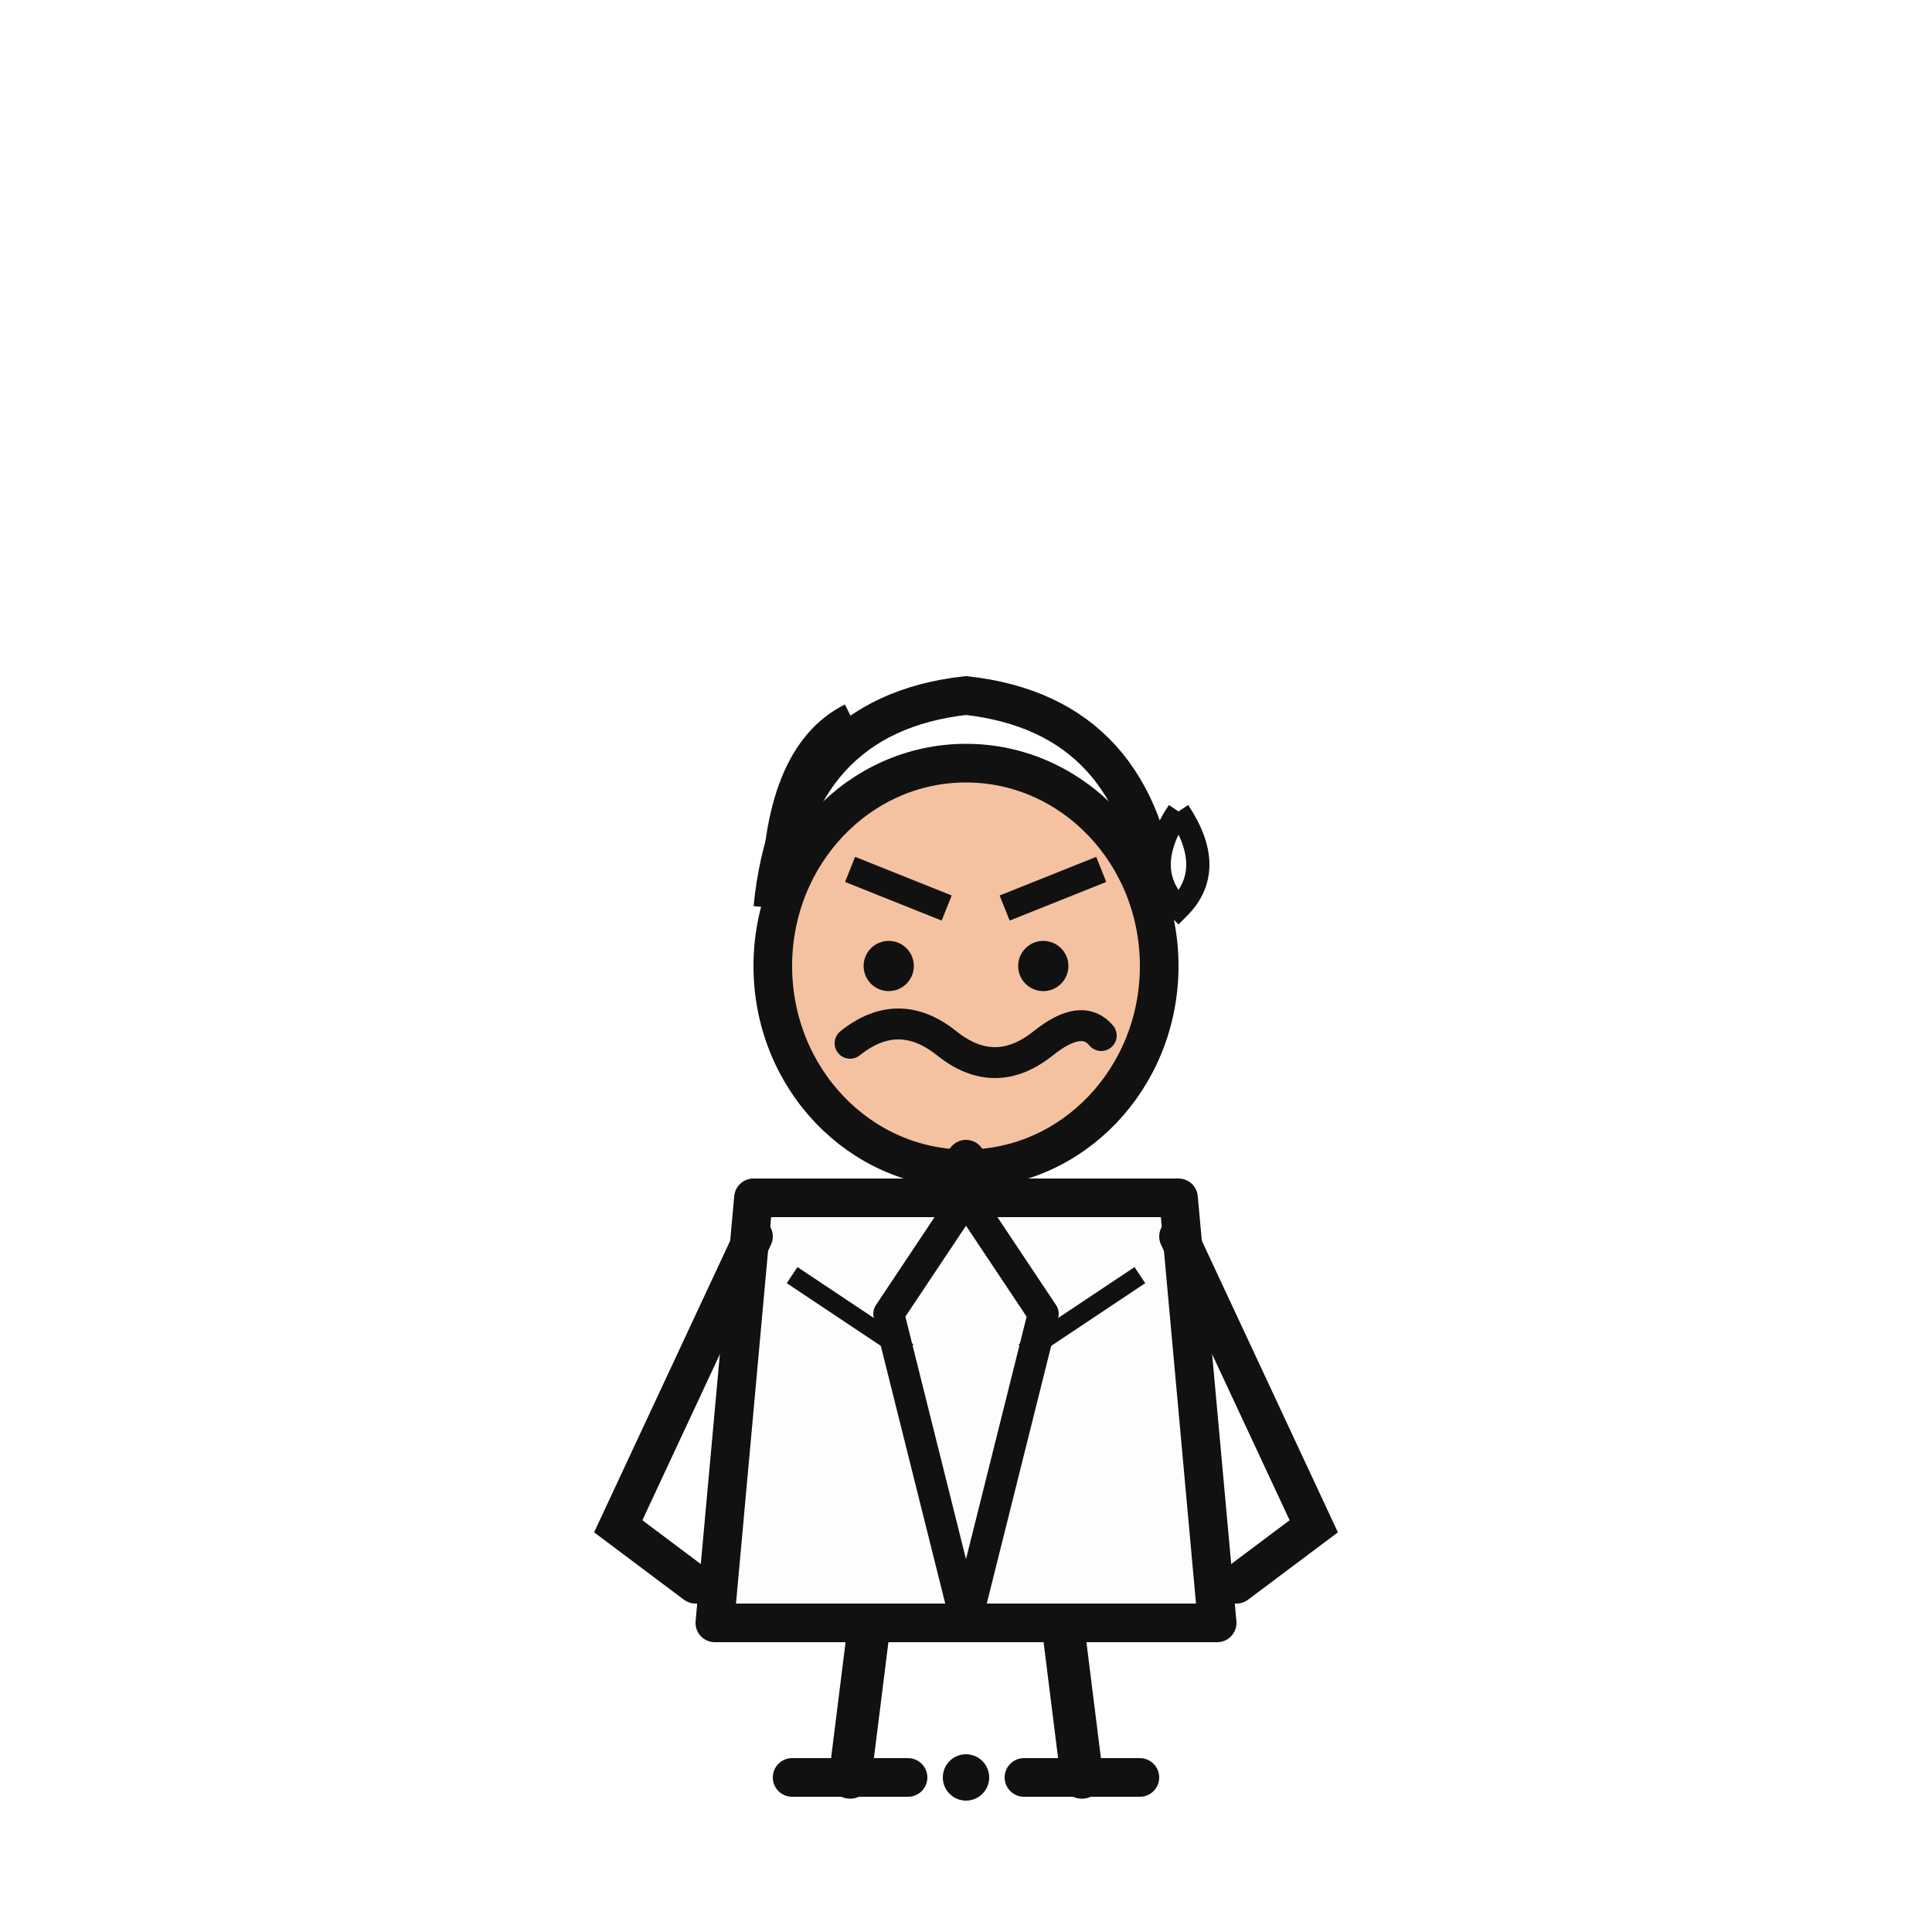
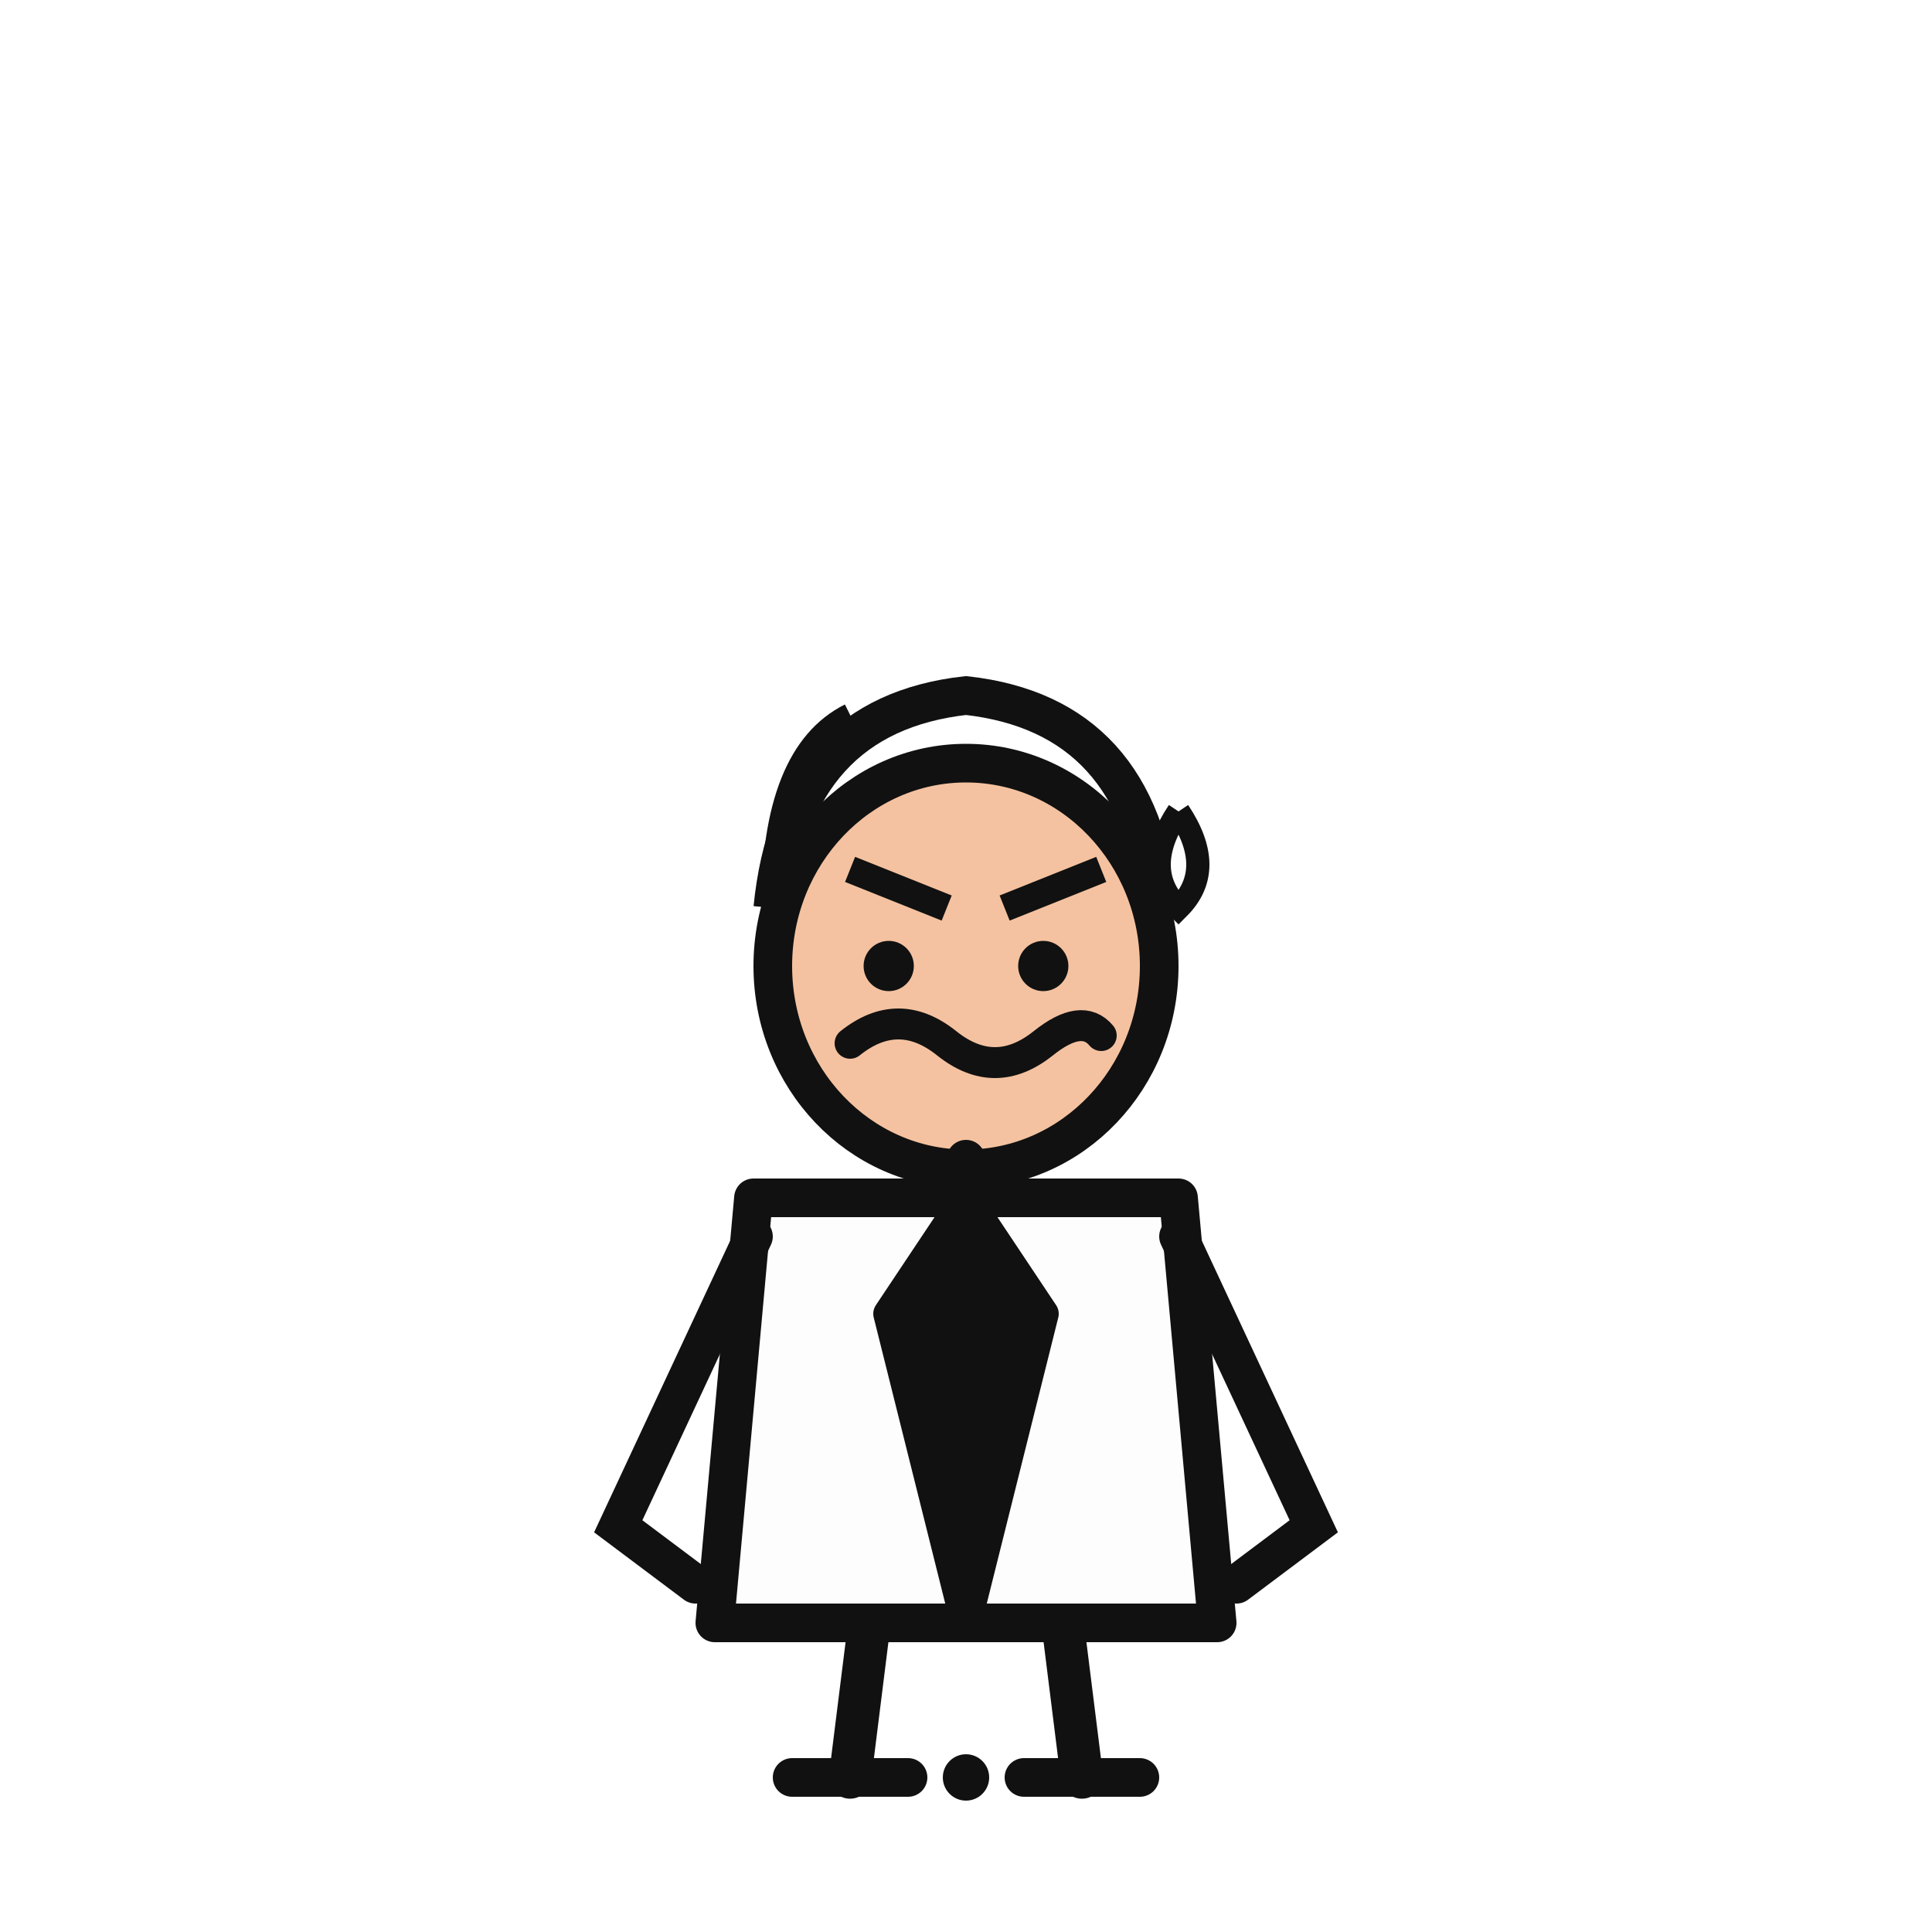
<svg xmlns="http://www.w3.org/2000/svg" viewBox="0 0 100 100" width="100" height="100">
  <path d="M 45 84 L 44 92" fill="none" stroke="#111" stroke-width="2.2" stroke-linecap="round" />
  <path d="M 55 84 L 56 92" fill="none" stroke="#111" stroke-width="2.2" stroke-linecap="round" />
  <path d="M 41 92 L 47 92" fill="none" stroke="#111" stroke-width="2" stroke-linecap="round" />
  <path d="M 53 92 L 59 92" fill="none" stroke="#111" stroke-width="2" stroke-linecap="round" />
  <path d="M 39 62 L 37 84 L 63 84 L 61 62 Z" fill="#fdfdfd" stroke="#111" stroke-width="2" stroke-linejoin="round" />
-   <path d="M 50 62 L 46 68 L 50 84 L 54 68 Z" fill="#fdfdfd" stroke="#111" stroke-width="1.6" stroke-linejoin="round" />
-   <line x1="41" y1="66" x2="47" y2="70" stroke="#111" stroke-width="1" />
-   <line x1="59" y1="66" x2="53" y2="70" stroke="#111" stroke-width="1" />
+   <path d="M 50 62 L 46 68 L 50 84 L 54 68 Z" fill="#111" stroke="#111" stroke-width="1.6" stroke-linejoin="round" />
  <path d="M 39 64 L 32 79 L 36 82" fill="none" stroke="#111" stroke-width="2" stroke-linecap="round" />
  <path d="M 61 64 L 68 79 L 64 82" fill="none" stroke="#111" stroke-width="2" stroke-linecap="round" />
  <line x1="50" y1="62" x2="50" y2="58" stroke="#111" stroke-width="2" />
  <ellipse cx="50" cy="50" rx="10" ry="10.5" fill="#f4c2a0" stroke="#111" stroke-width="2" />
  <path d="M 40 47 Q 41 37 50 36 Q 59 37 60 47" fill="none" stroke="#111" stroke-width="2" />
  <path d="M 40 47 Q 40 39 44 37" fill="none" stroke="#111" stroke-width="1.2" />
  <line x1="44" y1="45" x2="49" y2="47" stroke="#111" stroke-width="1.4" />
  <line x1="57" y1="45" x2="52" y2="47" stroke="#111" stroke-width="1.4" />
  <circle cx="46" cy="50" r="1.3" fill="#111" />
  <circle cx="54" cy="50" r="1.3" fill="#111" />
  <path d="M 44 54 Q 46.5 52 49 54 Q 51.5 56 54 54 Q 56 52.4 57 53.6" fill="none" stroke="#111" stroke-width="1.6" stroke-linecap="round" />
  <path d="M 61 42 Q 63 45 61 47 Q 59 45 61 42" fill="#fdfdfd" stroke="#111" stroke-width="1.2" />
  <g id="anchor-feet" data-x="50" data-y="92" transform="translate(50 92)">
    <circle cx="0" cy="0" r="1.2" fill="#111" />
  </g>
  <g id="anchor-mouth" data-x="50" data-y="60" transform="translate(50 60)">
    <circle cx="0" cy="0" r="1" fill="#111" />
  </g>
</svg>
